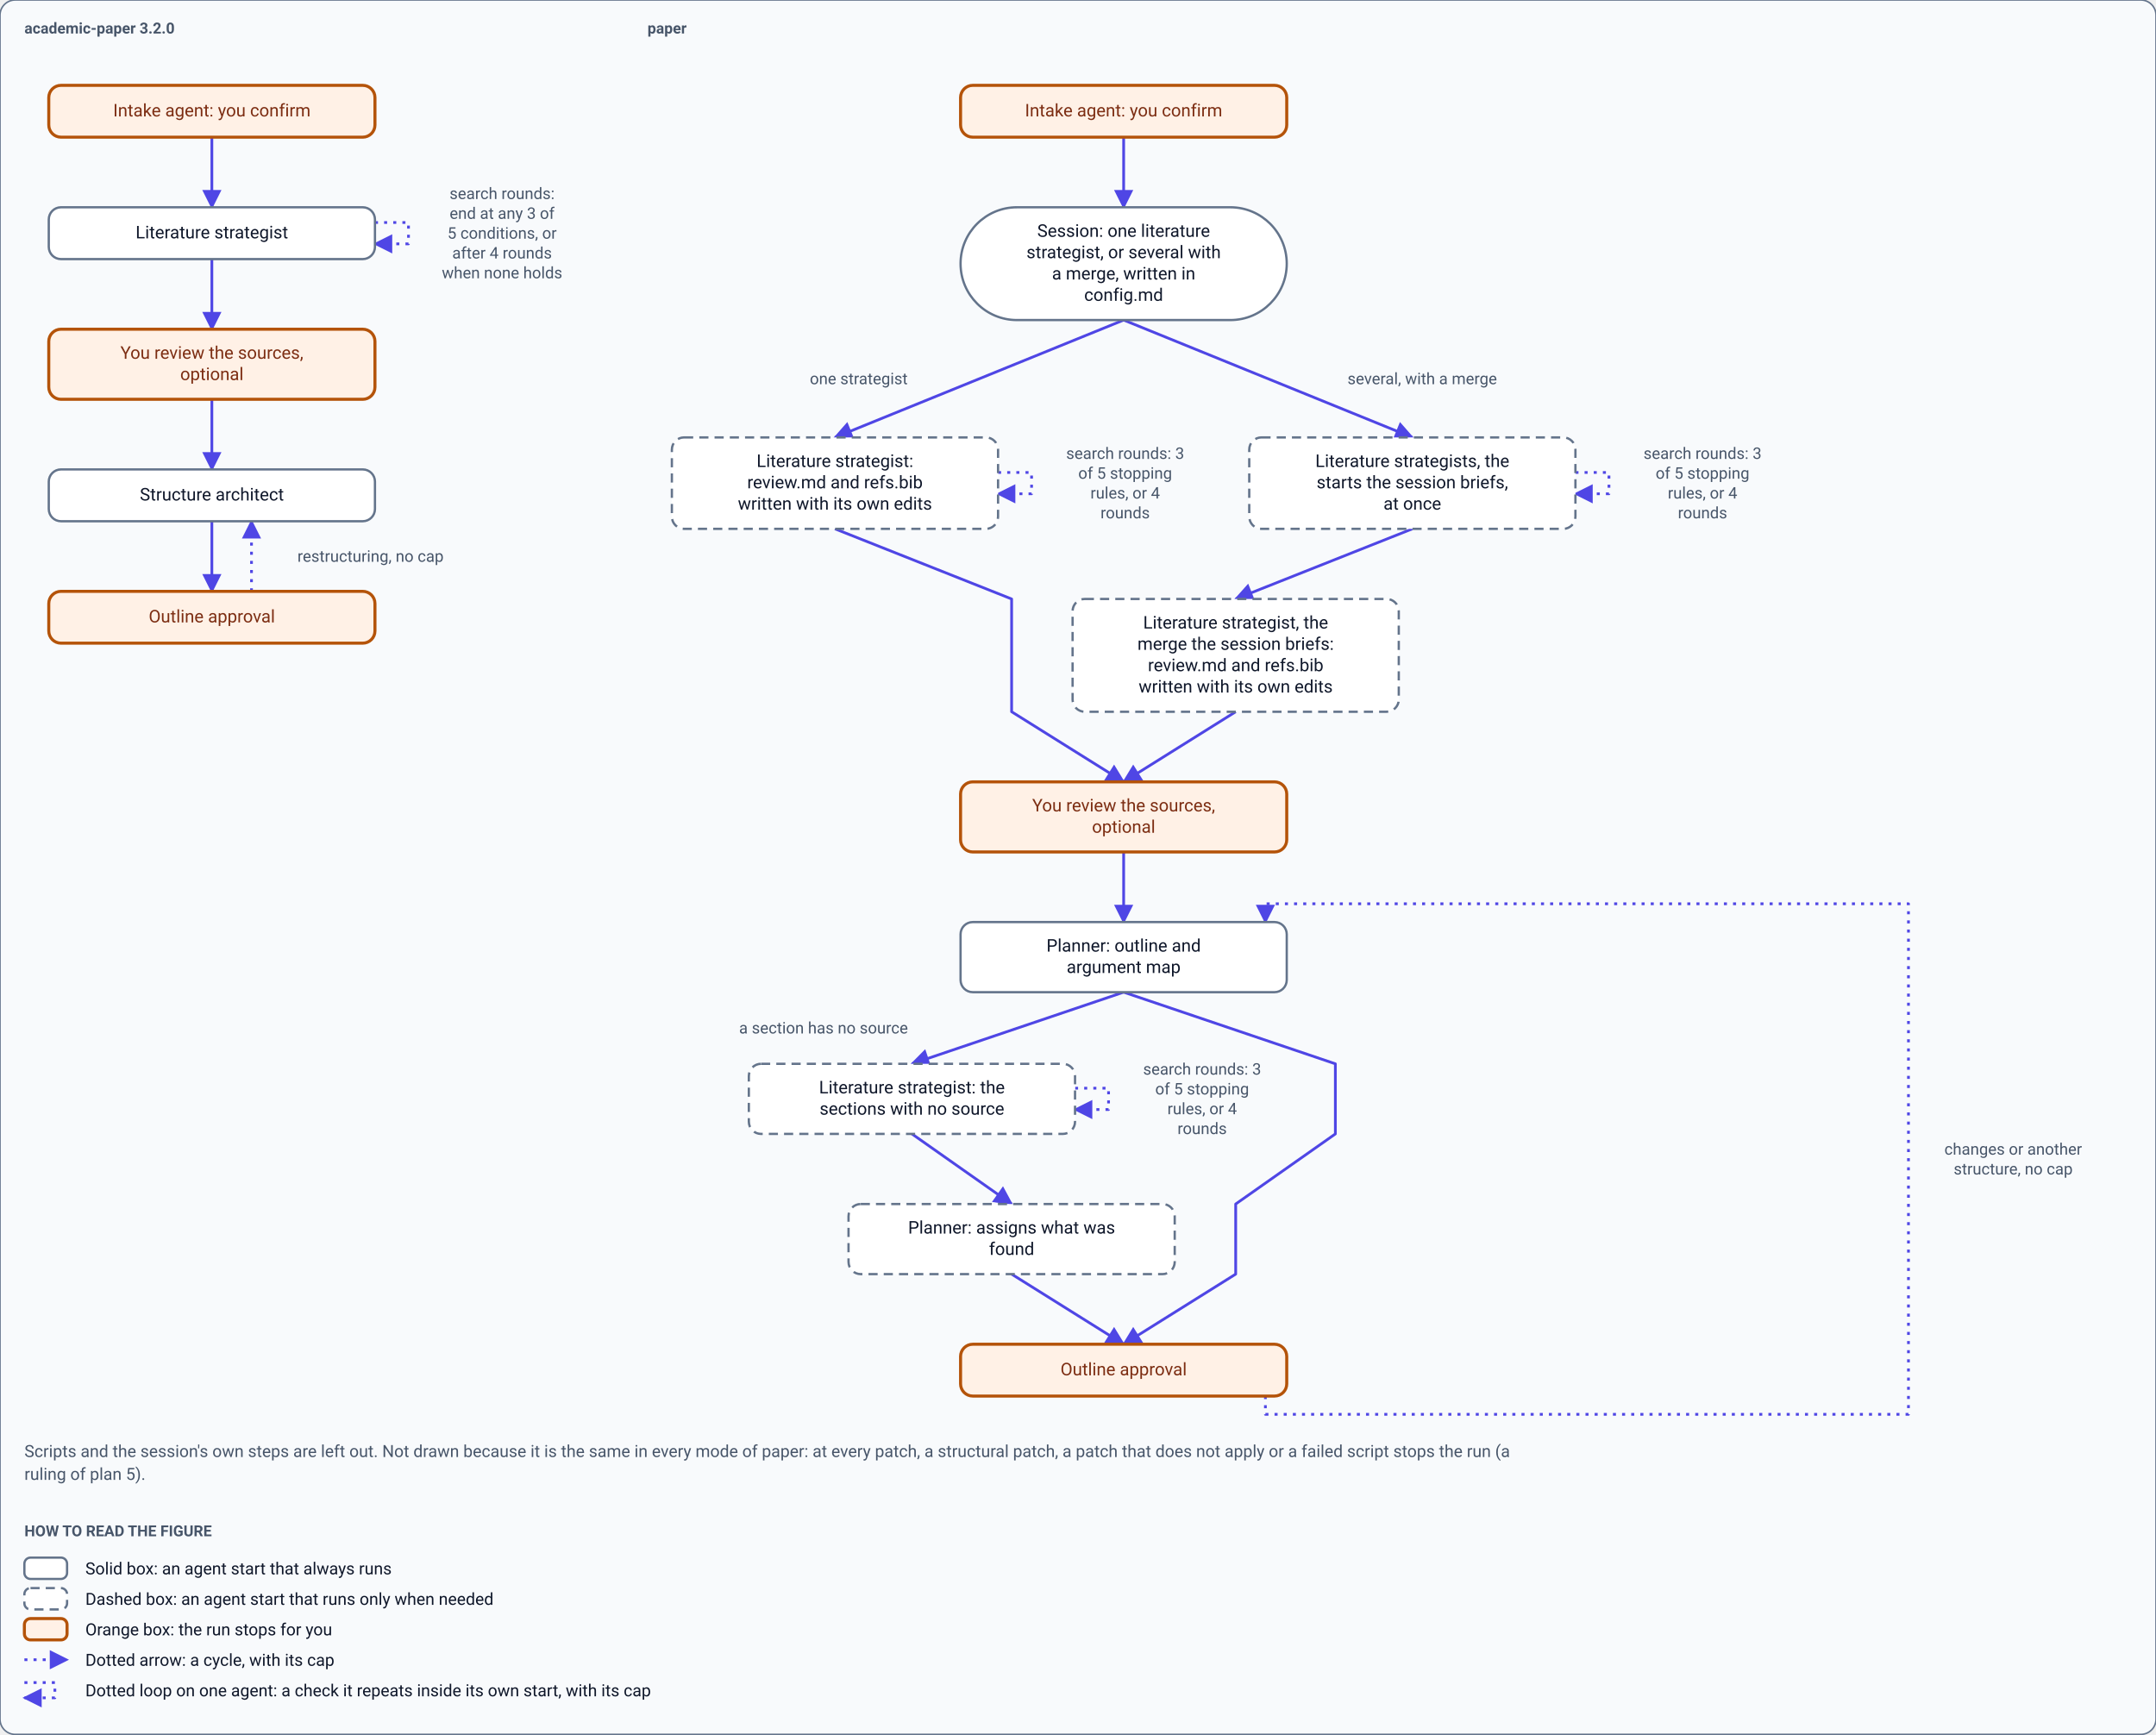
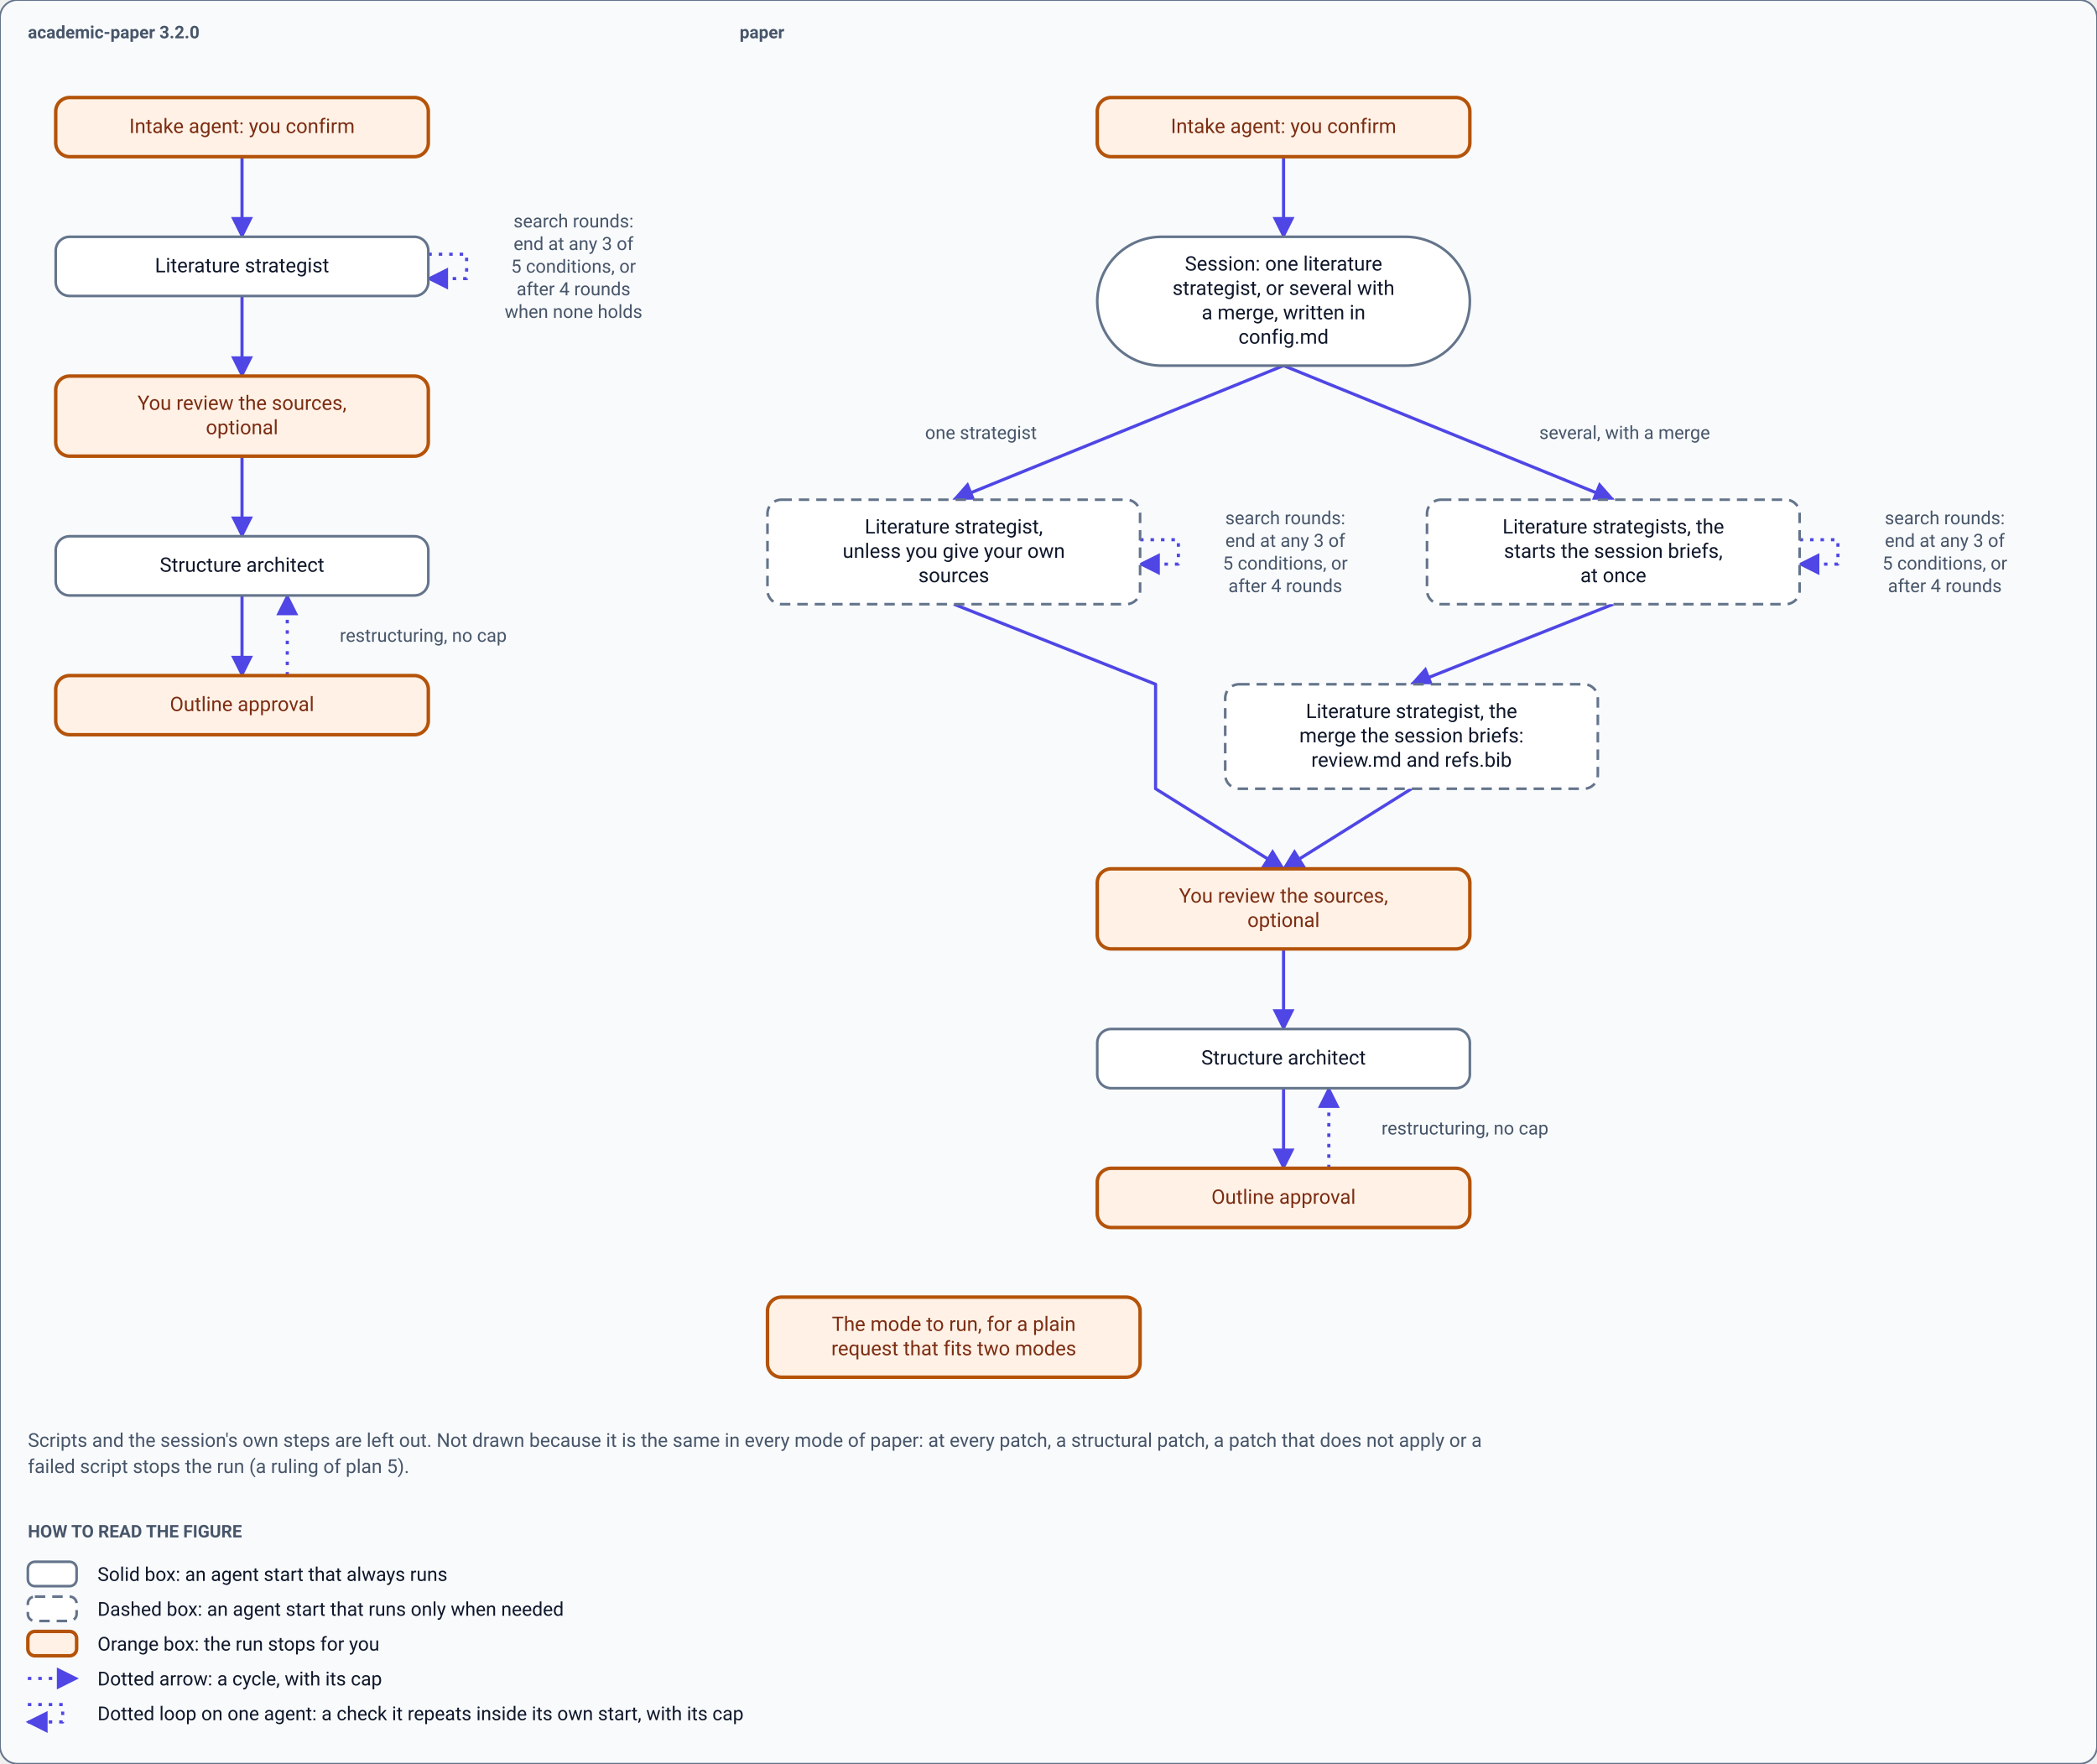
- <svg xmlns="http://www.w3.org/2000/svg" viewBox="0 0 1414.5 1138" width="1414.5" height="1138" role="img" aria-label="The outline-only mode, simple view. Boxes: academic-paper 3.2.0: Intake agent: you confirm (stop); Literature strategist (agent); You review the sources, optional (stop); Structure architect (agent); Outline approval (stop) | paper: Intake agent: you confirm (stop); Session: one literature strategist, or several with a merge, written in config.md (question); Literature strategist: review.md and refs.bib written with its own edits (agent, only when needed); Literature strategists, the starts the session briefs, at once (agent, only when needed); Literature strategist, the merge the session briefs: review.md and refs.bib written with its own edits (agent, only when needed); You review the sources, optional (stop); Planner: outline and argument map (agent); Literature strategist: the sections with no source (agent, only when needed); Planner: assigns what was found (agent, only when needed); Outline approval (stop).">
+ <svg xmlns="http://www.w3.org/2000/svg" viewBox="0 0 1204.4 1013" width="1204.4" height="1013" role="img" aria-label="The outline-only mode, simple view. Boxes: academic-paper 3.2.0: Intake agent: you confirm (stop); Literature strategist (agent); You review the sources, optional (stop); Structure architect (agent); Outline approval (stop) | paper: Intake agent: you confirm (stop); Session: one literature strategist, or several with a merge, written in config.md (question); Literature strategist, unless you give your own sources (agent, only when needed); Literature strategists, the starts the session briefs, at once (agent, only when needed); Literature strategist, the merge the session briefs: review.md and refs.bib (agent, only when needed); You review the sources, optional (stop); Structure architect (agent); Outline approval (stop); The mode to run, for a plain request that fits two modes (stop).">
  <defs>
    <marker id="arrow" viewBox="0 0 10 10" refX="9" refY="5" markerWidth="7" markerHeight="7" orient="auto">
      <path d="M0,0 L10,5 L0,10 z" fill="#4f46e5" />
    </marker>
  </defs>
-   <rect x="0" y="0" width="1414.5" height="1138" rx="10" fill="#f8fafc" stroke="#64748b" />
+   <rect x="0" y="0" width="1204.4" height="1013" rx="10" fill="#f8fafc" stroke="#64748b" />
  <text x="16" y="22" font-family="ui-sans-serif, -apple-system, 'Segoe UI', Roboto, Helvetica, Arial, sans-serif" font-size="10" fill="#475569" font-weight="700" text-anchor="start">academic-paper 3.2.0</text>
  <path d="M139,90 L139,136" fill="none" stroke="#4f46e5" stroke-width="1.8" marker-end="url(#arrow)" stroke-linejoin="round" />
  <path d="M139,170 L139,216" fill="none" stroke="#4f46e5" stroke-width="1.8" marker-end="url(#arrow)" stroke-linejoin="round" />
  <path d="M139,262 L139,308" fill="none" stroke="#4f46e5" stroke-width="1.8" marker-end="url(#arrow)" stroke-linejoin="round" />
  <path d="M139,342 L139,388" fill="none" stroke="#4f46e5" stroke-width="1.8" marker-end="url(#arrow)" stroke-linejoin="round" />
  <path d="M165,388 L165,342" fill="none" stroke="#4f46e5" stroke-width="1.8" stroke-dasharray="2 4" marker-end="url(#arrow)" stroke-linejoin="round" />
  <path d="M246,146 L268,146 L268,160 L246,160" fill="none" stroke="#4f46e5" stroke-width="1.8" stroke-dasharray="2 4" marker-end="url(#arrow)" stroke-linejoin="round" />
  <rect x="32" y="56" width="214" height="34" rx="8" fill="#fff1e6" stroke="#b45309" stroke-width="2" />
  <text x="139" y="76.4" font-family="ui-sans-serif, -apple-system, 'Segoe UI', Roboto, Helvetica, Arial, sans-serif" font-size="11.5" fill="#7c2d12" font-weight="400" text-anchor="middle">Intake agent: you confirm</text>
  <rect x="32" y="136" width="214" height="34" rx="8" fill="#ffffff" stroke="#64748b" stroke-width="1.5" />
  <text x="139" y="156.4" font-family="ui-sans-serif, -apple-system, 'Segoe UI', Roboto, Helvetica, Arial, sans-serif" font-size="11.5" fill="#0f172a" font-weight="400" text-anchor="middle">Literature strategist</text>
  <rect x="32" y="216" width="214" height="46" rx="8" fill="#fff1e6" stroke="#b45309" stroke-width="2" />
  <text x="139" y="235.4" font-family="ui-sans-serif, -apple-system, 'Segoe UI', Roboto, Helvetica, Arial, sans-serif" font-size="11.5" fill="#7c2d12" font-weight="400" text-anchor="middle">You review the sources,</text>
  <text x="139" y="249.4" font-family="ui-sans-serif, -apple-system, 'Segoe UI', Roboto, Helvetica, Arial, sans-serif" font-size="11.5" fill="#7c2d12" font-weight="400" text-anchor="middle">optional</text>
  <rect x="32" y="308" width="214" height="34" rx="8" fill="#ffffff" stroke="#64748b" stroke-width="1.5" />
  <text x="139" y="328.4" font-family="ui-sans-serif, -apple-system, 'Segoe UI', Roboto, Helvetica, Arial, sans-serif" font-size="11.5" fill="#0f172a" font-weight="400" text-anchor="middle">Structure architect</text>
  <rect x="32" y="388" width="214" height="34" rx="8" fill="#fff1e6" stroke="#b45309" stroke-width="2" />
  <text x="139" y="408.4" font-family="ui-sans-serif, -apple-system, 'Segoe UI', Roboto, Helvetica, Arial, sans-serif" font-size="11.5" fill="#7c2d12" font-weight="400" text-anchor="middle">Outline approval</text>
  <text x="243.1" y="368.6" font-family="ui-sans-serif, -apple-system, 'Segoe UI', Roboto, Helvetica, Arial, sans-serif" font-size="10.5" fill="#475569" font-weight="400" text-anchor="middle" stroke="#f8fafc" stroke-width="4" stroke-linejoin="round" paint-order="stroke">restructuring, no cap</text>
  <text x="329.4" y="130.6" font-family="ui-sans-serif, -apple-system, 'Segoe UI', Roboto, Helvetica, Arial, sans-serif" font-size="10.5" fill="#475569" font-weight="400" text-anchor="middle" stroke="#f8fafc" stroke-width="4" stroke-linejoin="round" paint-order="stroke">search rounds:</text>
  <text x="329.4" y="143.6" font-family="ui-sans-serif, -apple-system, 'Segoe UI', Roboto, Helvetica, Arial, sans-serif" font-size="10.5" fill="#475569" font-weight="400" text-anchor="middle" stroke="#f8fafc" stroke-width="4" stroke-linejoin="round" paint-order="stroke">end at any 3 of</text>
  <text x="329.4" y="156.6" font-family="ui-sans-serif, -apple-system, 'Segoe UI', Roboto, Helvetica, Arial, sans-serif" font-size="10.5" fill="#475569" font-weight="400" text-anchor="middle" stroke="#f8fafc" stroke-width="4" stroke-linejoin="round" paint-order="stroke">5 conditions, or</text>
  <text x="329.4" y="169.6" font-family="ui-sans-serif, -apple-system, 'Segoe UI', Roboto, Helvetica, Arial, sans-serif" font-size="10.5" fill="#475569" font-weight="400" text-anchor="middle" stroke="#f8fafc" stroke-width="4" stroke-linejoin="round" paint-order="stroke">after 4 rounds</text>
  <text x="329.4" y="182.6" font-family="ui-sans-serif, -apple-system, 'Segoe UI', Roboto, Helvetica, Arial, sans-serif" font-size="10.5" fill="#475569" font-weight="400" text-anchor="middle" stroke="#f8fafc" stroke-width="4" stroke-linejoin="round" paint-order="stroke">when none holds</text>
  <text x="424.8" y="22" font-family="ui-sans-serif, -apple-system, 'Segoe UI', Roboto, Helvetica, Arial, sans-serif" font-size="10" fill="#475569" font-weight="700" text-anchor="start">paper</text>
  <path d="M737.2,90 L737.2,136" fill="none" stroke="#4f46e5" stroke-width="1.8" marker-end="url(#arrow)" stroke-linejoin="round" />
  <path d="M737.2,210 L547.8,287" fill="none" stroke="#4f46e5" stroke-width="1.8" marker-end="url(#arrow)" stroke-linejoin="round" />
  <path d="M737.2,210 L926.6,287" fill="none" stroke="#4f46e5" stroke-width="1.8" marker-end="url(#arrow)" stroke-linejoin="round" />
  <path d="M926.6,347 L810.7,393" fill="none" stroke="#4f46e5" stroke-width="1.8" marker-end="url(#arrow)" stroke-linejoin="round" />
-   <path d="M547.8,347 L663.7,393 L663.7,467 L737.2,513" fill="none" stroke="#4f46e5" stroke-width="1.8" marker-end="url(#arrow)" stroke-linejoin="round" />
-   <path d="M810.7,467 L737.2,513" fill="none" stroke="#4f46e5" stroke-width="1.8" marker-end="url(#arrow)" stroke-linejoin="round" />
-   <path d="M737.2,559 L737.2,605" fill="none" stroke="#4f46e5" stroke-width="1.8" marker-end="url(#arrow)" stroke-linejoin="round" />
-   <path d="M737.2,651 L598.3,698" fill="none" stroke="#4f46e5" stroke-width="1.8" marker-end="url(#arrow)" stroke-linejoin="round" />
-   <path d="M737.2,651 L876.1,698 L876.1,744 L810.7,790 L810.7,836 L737.2,882" fill="none" stroke="#4f46e5" stroke-width="1.8" marker-end="url(#arrow)" stroke-linejoin="round" />
-   <path d="M598.3,744 L663.7,790" fill="none" stroke="#4f46e5" stroke-width="1.8" marker-end="url(#arrow)" stroke-linejoin="round" />
-   <path d="M663.7,836 L737.2,882" fill="none" stroke="#4f46e5" stroke-width="1.8" marker-end="url(#arrow)" stroke-linejoin="round" />
-   <path d="M830.2,916 L830.2,928 L1252.1,928 L1252.1,593 L830.2,593 L830.2,605" fill="none" stroke="#4f46e5" stroke-width="1.8" stroke-dasharray="2 4" marker-end="url(#arrow)" stroke-linejoin="round" />
+   <path d="M547.8,347 L663.7,393 L663.7,453 L737.2,499" fill="none" stroke="#4f46e5" stroke-width="1.8" marker-end="url(#arrow)" stroke-linejoin="round" />
+   <path d="M810.7,453 L737.2,499" fill="none" stroke="#4f46e5" stroke-width="1.8" marker-end="url(#arrow)" stroke-linejoin="round" />
+   <path d="M737.2,545 L737.2,591" fill="none" stroke="#4f46e5" stroke-width="1.8" marker-end="url(#arrow)" stroke-linejoin="round" />
+   <path d="M737.2,625 L737.2,671" fill="none" stroke="#4f46e5" stroke-width="1.8" marker-end="url(#arrow)" stroke-linejoin="round" />
+   <path d="M763.2,671 L763.2,625" fill="none" stroke="#4f46e5" stroke-width="1.8" stroke-dasharray="2 4" marker-end="url(#arrow)" stroke-linejoin="round" />
  <path d="M654.8,310 L676.8,310 L676.8,324 L654.8,324" fill="none" stroke="#4f46e5" stroke-width="1.8" stroke-dasharray="2 4" marker-end="url(#arrow)" stroke-linejoin="round" />
  <path d="M1033.6,310 L1055.6,310 L1055.6,324 L1033.6,324" fill="none" stroke="#4f46e5" stroke-width="1.8" stroke-dasharray="2 4" marker-end="url(#arrow)" stroke-linejoin="round" />
-   <path d="M705.3,714 L727.3,714 L727.3,728 L705.3,728" fill="none" stroke="#4f46e5" stroke-width="1.8" stroke-dasharray="2 4" marker-end="url(#arrow)" stroke-linejoin="round" />
  <rect x="630.2" y="56" width="214" height="34" rx="8" fill="#fff1e6" stroke="#b45309" stroke-width="2" />
  <text x="737.2" y="76.4" font-family="ui-sans-serif, -apple-system, 'Segoe UI', Roboto, Helvetica, Arial, sans-serif" font-size="11.5" fill="#7c2d12" font-weight="400" text-anchor="middle">Intake agent: you confirm</text>
  <rect x="630.2" y="136" width="214" height="74" rx="37" fill="#ffffff" stroke="#64748b" stroke-width="1.5" />
  <text x="737.2" y="155.4" font-family="ui-sans-serif, -apple-system, 'Segoe UI', Roboto, Helvetica, Arial, sans-serif" font-size="11.5" fill="#0f172a" font-weight="400" text-anchor="middle">Session: one literature</text>
  <text x="737.2" y="169.4" font-family="ui-sans-serif, -apple-system, 'Segoe UI', Roboto, Helvetica, Arial, sans-serif" font-size="11.5" fill="#0f172a" font-weight="400" text-anchor="middle">strategist, or several with</text>
  <text x="737.2" y="183.4" font-family="ui-sans-serif, -apple-system, 'Segoe UI', Roboto, Helvetica, Arial, sans-serif" font-size="11.5" fill="#0f172a" font-weight="400" text-anchor="middle">a merge, written in</text>
  <text x="737.2" y="197.4" font-family="ui-sans-serif, -apple-system, 'Segoe UI', Roboto, Helvetica, Arial, sans-serif" font-size="11.5" fill="#0f172a" font-weight="400" text-anchor="middle">config.md</text>
  <rect x="440.8" y="287" width="214" height="60" rx="8" fill="#ffffff" stroke="#64748b" stroke-width="1.5" stroke-dasharray="6 4" />
-   <text x="547.8" y="306.4" font-family="ui-sans-serif, -apple-system, 'Segoe UI', Roboto, Helvetica, Arial, sans-serif" font-size="11.5" fill="#0f172a" font-weight="400" text-anchor="middle">Literature strategist:</text>
-   <text x="547.8" y="320.4" font-family="ui-sans-serif, -apple-system, 'Segoe UI', Roboto, Helvetica, Arial, sans-serif" font-size="11.5" fill="#0f172a" font-weight="400" text-anchor="middle">review.md and refs.bib</text>
-   <text x="547.8" y="334.4" font-family="ui-sans-serif, -apple-system, 'Segoe UI', Roboto, Helvetica, Arial, sans-serif" font-size="11.5" fill="#0f172a" font-weight="400" text-anchor="middle">written with its own edits</text>
+   <text x="547.8" y="306.4" font-family="ui-sans-serif, -apple-system, 'Segoe UI', Roboto, Helvetica, Arial, sans-serif" font-size="11.5" fill="#0f172a" font-weight="400" text-anchor="middle">Literature strategist,</text>
+   <text x="547.8" y="320.4" font-family="ui-sans-serif, -apple-system, 'Segoe UI', Roboto, Helvetica, Arial, sans-serif" font-size="11.5" fill="#0f172a" font-weight="400" text-anchor="middle">unless you give your own</text>
+   <text x="547.8" y="334.4" font-family="ui-sans-serif, -apple-system, 'Segoe UI', Roboto, Helvetica, Arial, sans-serif" font-size="11.5" fill="#0f172a" font-weight="400" text-anchor="middle">sources</text>
  <rect x="819.6" y="287" width="214" height="60" rx="8" fill="#ffffff" stroke="#64748b" stroke-width="1.5" stroke-dasharray="6 4" />
  <text x="926.6" y="306.4" font-family="ui-sans-serif, -apple-system, 'Segoe UI', Roboto, Helvetica, Arial, sans-serif" font-size="11.5" fill="#0f172a" font-weight="400" text-anchor="middle">Literature strategists, the</text>
  <text x="926.6" y="320.4" font-family="ui-sans-serif, -apple-system, 'Segoe UI', Roboto, Helvetica, Arial, sans-serif" font-size="11.5" fill="#0f172a" font-weight="400" text-anchor="middle">starts the session briefs,</text>
  <text x="926.6" y="334.4" font-family="ui-sans-serif, -apple-system, 'Segoe UI', Roboto, Helvetica, Arial, sans-serif" font-size="11.5" fill="#0f172a" font-weight="400" text-anchor="middle">at once</text>
-   <rect x="703.7" y="393" width="214" height="74" rx="8" fill="#ffffff" stroke="#64748b" stroke-width="1.5" stroke-dasharray="6 4" />
+   <rect x="703.7" y="393" width="214" height="60" rx="8" fill="#ffffff" stroke="#64748b" stroke-width="1.5" stroke-dasharray="6 4" />
  <text x="810.7" y="412.4" font-family="ui-sans-serif, -apple-system, 'Segoe UI', Roboto, Helvetica, Arial, sans-serif" font-size="11.5" fill="#0f172a" font-weight="400" text-anchor="middle">Literature strategist, the</text>
  <text x="810.7" y="426.4" font-family="ui-sans-serif, -apple-system, 'Segoe UI', Roboto, Helvetica, Arial, sans-serif" font-size="11.5" fill="#0f172a" font-weight="400" text-anchor="middle">merge the session briefs:</text>
  <text x="810.7" y="440.4" font-family="ui-sans-serif, -apple-system, 'Segoe UI', Roboto, Helvetica, Arial, sans-serif" font-size="11.5" fill="#0f172a" font-weight="400" text-anchor="middle">review.md and refs.bib</text>
-   <text x="810.7" y="454.4" font-family="ui-sans-serif, -apple-system, 'Segoe UI', Roboto, Helvetica, Arial, sans-serif" font-size="11.5" fill="#0f172a" font-weight="400" text-anchor="middle">written with its own edits</text>
-   <rect x="630.2" y="513" width="214" height="46" rx="8" fill="#fff1e6" stroke="#b45309" stroke-width="2" />
-   <text x="737.2" y="532.4" font-family="ui-sans-serif, -apple-system, 'Segoe UI', Roboto, Helvetica, Arial, sans-serif" font-size="11.5" fill="#7c2d12" font-weight="400" text-anchor="middle">You review the sources,</text>
-   <text x="737.2" y="546.4" font-family="ui-sans-serif, -apple-system, 'Segoe UI', Roboto, Helvetica, Arial, sans-serif" font-size="11.5" fill="#7c2d12" font-weight="400" text-anchor="middle">optional</text>
-   <rect x="630.2" y="605" width="214" height="46" rx="8" fill="#ffffff" stroke="#64748b" stroke-width="1.5" />
-   <text x="737.2" y="624.4" font-family="ui-sans-serif, -apple-system, 'Segoe UI', Roboto, Helvetica, Arial, sans-serif" font-size="11.5" fill="#0f172a" font-weight="400" text-anchor="middle">Planner: outline and</text>
-   <text x="737.2" y="638.4" font-family="ui-sans-serif, -apple-system, 'Segoe UI', Roboto, Helvetica, Arial, sans-serif" font-size="11.5" fill="#0f172a" font-weight="400" text-anchor="middle">argument map</text>
-   <rect x="491.3" y="698" width="214" height="46" rx="8" fill="#ffffff" stroke="#64748b" stroke-width="1.5" stroke-dasharray="6 4" />
-   <text x="598.3" y="717.4" font-family="ui-sans-serif, -apple-system, 'Segoe UI', Roboto, Helvetica, Arial, sans-serif" font-size="11.5" fill="#0f172a" font-weight="400" text-anchor="middle">Literature strategist: the</text>
-   <text x="598.3" y="731.4" font-family="ui-sans-serif, -apple-system, 'Segoe UI', Roboto, Helvetica, Arial, sans-serif" font-size="11.5" fill="#0f172a" font-weight="400" text-anchor="middle">sections with no source</text>
-   <rect x="556.7" y="790" width="214" height="46" rx="8" fill="#ffffff" stroke="#64748b" stroke-width="1.5" stroke-dasharray="6 4" />
-   <text x="663.7" y="809.4" font-family="ui-sans-serif, -apple-system, 'Segoe UI', Roboto, Helvetica, Arial, sans-serif" font-size="11.5" fill="#0f172a" font-weight="400" text-anchor="middle">Planner: assigns what was</text>
-   <text x="663.7" y="823.4" font-family="ui-sans-serif, -apple-system, 'Segoe UI', Roboto, Helvetica, Arial, sans-serif" font-size="11.5" fill="#0f172a" font-weight="400" text-anchor="middle">found</text>
-   <rect x="630.2" y="882" width="214" height="34" rx="8" fill="#fff1e6" stroke="#b45309" stroke-width="2" />
-   <text x="737.2" y="902.4" font-family="ui-sans-serif, -apple-system, 'Segoe UI', Roboto, Helvetica, Arial, sans-serif" font-size="11.5" fill="#7c2d12" font-weight="400" text-anchor="middle">Outline approval</text>
+   <rect x="630.2" y="499" width="214" height="46" rx="8" fill="#fff1e6" stroke="#b45309" stroke-width="2" />
+   <text x="737.2" y="518.4" font-family="ui-sans-serif, -apple-system, 'Segoe UI', Roboto, Helvetica, Arial, sans-serif" font-size="11.5" fill="#7c2d12" font-weight="400" text-anchor="middle">You review the sources,</text>
+   <text x="737.2" y="532.4" font-family="ui-sans-serif, -apple-system, 'Segoe UI', Roboto, Helvetica, Arial, sans-serif" font-size="11.5" fill="#7c2d12" font-weight="400" text-anchor="middle">optional</text>
+   <rect x="630.2" y="591" width="214" height="34" rx="8" fill="#ffffff" stroke="#64748b" stroke-width="1.5" />
+   <text x="737.2" y="611.4" font-family="ui-sans-serif, -apple-system, 'Segoe UI', Roboto, Helvetica, Arial, sans-serif" font-size="11.5" fill="#0f172a" font-weight="400" text-anchor="middle">Structure architect</text>
+   <rect x="630.2" y="671" width="214" height="34" rx="8" fill="#fff1e6" stroke="#b45309" stroke-width="2" />
+   <text x="737.2" y="691.4" font-family="ui-sans-serif, -apple-system, 'Segoe UI', Roboto, Helvetica, Arial, sans-serif" font-size="11.5" fill="#7c2d12" font-weight="400" text-anchor="middle">Outline approval</text>
+   <rect x="440.8" y="745" width="214" height="46" rx="8" fill="#fff1e6" stroke="#b45309" stroke-width="2" />
+   <text x="547.8" y="764.4" font-family="ui-sans-serif, -apple-system, 'Segoe UI', Roboto, Helvetica, Arial, sans-serif" font-size="11.5" fill="#7c2d12" font-weight="400" text-anchor="middle">The mode to run, for a plain</text>
+   <text x="547.8" y="778.4" font-family="ui-sans-serif, -apple-system, 'Segoe UI', Roboto, Helvetica, Arial, sans-serif" font-size="11.5" fill="#7c2d12" font-weight="400" text-anchor="middle">request that fits two modes</text>
  <text x="563.4" y="252.1" font-family="ui-sans-serif, -apple-system, 'Segoe UI', Roboto, Helvetica, Arial, sans-serif" font-size="10.5" fill="#475569" font-weight="400" text-anchor="middle" stroke="#f8fafc" stroke-width="4" stroke-linejoin="round" paint-order="stroke">one strategist</text>
  <text x="933.1" y="252.1" font-family="ui-sans-serif, -apple-system, 'Segoe UI', Roboto, Helvetica, Arial, sans-serif" font-size="10.5" fill="#475569" font-weight="400" text-anchor="middle" stroke="#f8fafc" stroke-width="4" stroke-linejoin="round" paint-order="stroke">several, with a merge</text>
-   <text x="540.3" y="678.1" font-family="ui-sans-serif, -apple-system, 'Segoe UI', Roboto, Helvetica, Arial, sans-serif" font-size="10.5" fill="#475569" font-weight="400" text-anchor="middle" stroke="#f8fafc" stroke-width="4" stroke-linejoin="round" paint-order="stroke">a section has no source</text>
-   <text x="1320.8" y="757.6" font-family="ui-sans-serif, -apple-system, 'Segoe UI', Roboto, Helvetica, Arial, sans-serif" font-size="10.5" fill="#475569" font-weight="400" text-anchor="middle" stroke="#f8fafc" stroke-width="4" stroke-linejoin="round" paint-order="stroke">changes or another</text>
-   <text x="1320.8" y="770.6" font-family="ui-sans-serif, -apple-system, 'Segoe UI', Roboto, Helvetica, Arial, sans-serif" font-size="10.5" fill="#475569" font-weight="400" text-anchor="middle" stroke="#f8fafc" stroke-width="4" stroke-linejoin="round" paint-order="stroke">structure, no cap</text>
-   <text x="738.2" y="301.1" font-family="ui-sans-serif, -apple-system, 'Segoe UI', Roboto, Helvetica, Arial, sans-serif" font-size="10.5" fill="#475569" font-weight="400" text-anchor="middle" stroke="#f8fafc" stroke-width="4" stroke-linejoin="round" paint-order="stroke">search rounds: 3</text>
-   <text x="738.2" y="314.1" font-family="ui-sans-serif, -apple-system, 'Segoe UI', Roboto, Helvetica, Arial, sans-serif" font-size="10.5" fill="#475569" font-weight="400" text-anchor="middle" stroke="#f8fafc" stroke-width="4" stroke-linejoin="round" paint-order="stroke">of 5 stopping</text>
-   <text x="738.2" y="327.1" font-family="ui-sans-serif, -apple-system, 'Segoe UI', Roboto, Helvetica, Arial, sans-serif" font-size="10.5" fill="#475569" font-weight="400" text-anchor="middle" stroke="#f8fafc" stroke-width="4" stroke-linejoin="round" paint-order="stroke">rules, or 4</text>
-   <text x="738.2" y="340.1" font-family="ui-sans-serif, -apple-system, 'Segoe UI', Roboto, Helvetica, Arial, sans-serif" font-size="10.5" fill="#475569" font-weight="400" text-anchor="middle" stroke="#f8fafc" stroke-width="4" stroke-linejoin="round" paint-order="stroke">rounds</text>
-   <text x="1117" y="301.1" font-family="ui-sans-serif, -apple-system, 'Segoe UI', Roboto, Helvetica, Arial, sans-serif" font-size="10.5" fill="#475569" font-weight="400" text-anchor="middle" stroke="#f8fafc" stroke-width="4" stroke-linejoin="round" paint-order="stroke">search rounds: 3</text>
-   <text x="1117" y="314.1" font-family="ui-sans-serif, -apple-system, 'Segoe UI', Roboto, Helvetica, Arial, sans-serif" font-size="10.5" fill="#475569" font-weight="400" text-anchor="middle" stroke="#f8fafc" stroke-width="4" stroke-linejoin="round" paint-order="stroke">of 5 stopping</text>
-   <text x="1117" y="327.1" font-family="ui-sans-serif, -apple-system, 'Segoe UI', Roboto, Helvetica, Arial, sans-serif" font-size="10.5" fill="#475569" font-weight="400" text-anchor="middle" stroke="#f8fafc" stroke-width="4" stroke-linejoin="round" paint-order="stroke">rules, or 4</text>
-   <text x="1117" y="340.1" font-family="ui-sans-serif, -apple-system, 'Segoe UI', Roboto, Helvetica, Arial, sans-serif" font-size="10.5" fill="#475569" font-weight="400" text-anchor="middle" stroke="#f8fafc" stroke-width="4" stroke-linejoin="round" paint-order="stroke">rounds</text>
-   <text x="788.7" y="705.1" font-family="ui-sans-serif, -apple-system, 'Segoe UI', Roboto, Helvetica, Arial, sans-serif" font-size="10.5" fill="#475569" font-weight="400" text-anchor="middle" stroke="#f8fafc" stroke-width="4" stroke-linejoin="round" paint-order="stroke">search rounds: 3</text>
-   <text x="788.7" y="718.1" font-family="ui-sans-serif, -apple-system, 'Segoe UI', Roboto, Helvetica, Arial, sans-serif" font-size="10.5" fill="#475569" font-weight="400" text-anchor="middle" stroke="#f8fafc" stroke-width="4" stroke-linejoin="round" paint-order="stroke">of 5 stopping</text>
-   <text x="788.7" y="731.1" font-family="ui-sans-serif, -apple-system, 'Segoe UI', Roboto, Helvetica, Arial, sans-serif" font-size="10.5" fill="#475569" font-weight="400" text-anchor="middle" stroke="#f8fafc" stroke-width="4" stroke-linejoin="round" paint-order="stroke">rules, or 4</text>
-   <text x="788.7" y="744.1" font-family="ui-sans-serif, -apple-system, 'Segoe UI', Roboto, Helvetica, Arial, sans-serif" font-size="10.5" fill="#475569" font-weight="400" text-anchor="middle" stroke="#f8fafc" stroke-width="4" stroke-linejoin="round" paint-order="stroke">rounds</text>
-   <text x="16" y="956" font-family="ui-sans-serif, -apple-system, 'Segoe UI', Roboto, Helvetica, Arial, sans-serif" font-size="11" fill="#475569" font-weight="400" text-anchor="start">Scripts and the session's own steps are left out. Not drawn because it is the same in every mode of paper: at every patch, a structural patch, a patch that does not apply or a failed script stops the run (a</text>
-   <text x="16" y="971" font-family="ui-sans-serif, -apple-system, 'Segoe UI', Roboto, Helvetica, Arial, sans-serif" font-size="11" fill="#475569" font-weight="400" text-anchor="start">ruling of plan 5).</text>
-   <text x="16" y="1008" font-family="ui-sans-serif, -apple-system, 'Segoe UI', Roboto, Helvetica, Arial, sans-serif" font-size="10" fill="#475569" font-weight="700" text-anchor="start">HOW TO READ THE FIGURE</text>
-   <rect x="16" y="1022" width="28" height="14" rx="4" fill="#ffffff" stroke="#64748b" stroke-width="1.5" />
-   <text x="56" y="1033" font-family="ui-sans-serif, -apple-system, 'Segoe UI', Roboto, Helvetica, Arial, sans-serif" font-size="11" fill="#0f172a" font-weight="400" text-anchor="start">Solid box: an agent start that always runs</text>
-   <rect x="16" y="1042" width="28" height="14" rx="4" fill="#ffffff" stroke="#64748b" stroke-width="1.5" stroke-dasharray="6 4" />
-   <text x="56" y="1053" font-family="ui-sans-serif, -apple-system, 'Segoe UI', Roboto, Helvetica, Arial, sans-serif" font-size="11" fill="#0f172a" font-weight="400" text-anchor="start">Dashed box: an agent start that runs only when needed</text>
-   <rect x="16" y="1062" width="28" height="14" rx="4" fill="#fff1e6" stroke="#b45309" stroke-width="2" />
-   <text x="56" y="1073" font-family="ui-sans-serif, -apple-system, 'Segoe UI', Roboto, Helvetica, Arial, sans-serif" font-size="11" fill="#0f172a" font-weight="400" text-anchor="start">Orange box: the run stops for you</text>
-   <path d="M16,1089 L44,1089" fill="none" stroke="#4f46e5" stroke-width="1.8" stroke-dasharray="2 4" marker-end="url(#arrow)" stroke-linejoin="round" />
-   <text x="56" y="1093" font-family="ui-sans-serif, -apple-system, 'Segoe UI', Roboto, Helvetica, Arial, sans-serif" font-size="11" fill="#0f172a" font-weight="400" text-anchor="start">Dotted arrow: a cycle, with its cap</text>
-   <path d="M16,1104 L36,1104 L36,1114 L16,1114" fill="none" stroke="#4f46e5" stroke-width="1.8" stroke-dasharray="2 4" marker-end="url(#arrow)" stroke-linejoin="round" />
-   <text x="56" y="1113" font-family="ui-sans-serif, -apple-system, 'Segoe UI', Roboto, Helvetica, Arial, sans-serif" font-size="11" fill="#0f172a" font-weight="400" text-anchor="start">Dotted loop on one agent: a check it repeats inside its own start, with its cap</text>
+   <text x="841.4" y="651.6" font-family="ui-sans-serif, -apple-system, 'Segoe UI', Roboto, Helvetica, Arial, sans-serif" font-size="10.5" fill="#475569" font-weight="400" text-anchor="middle" stroke="#f8fafc" stroke-width="4" stroke-linejoin="round" paint-order="stroke">restructuring, no cap</text>
+   <text x="738.2" y="301.1" font-family="ui-sans-serif, -apple-system, 'Segoe UI', Roboto, Helvetica, Arial, sans-serif" font-size="10.5" fill="#475569" font-weight="400" text-anchor="middle" stroke="#f8fafc" stroke-width="4" stroke-linejoin="round" paint-order="stroke">search rounds:</text>
+   <text x="738.2" y="314.1" font-family="ui-sans-serif, -apple-system, 'Segoe UI', Roboto, Helvetica, Arial, sans-serif" font-size="10.5" fill="#475569" font-weight="400" text-anchor="middle" stroke="#f8fafc" stroke-width="4" stroke-linejoin="round" paint-order="stroke">end at any 3 of</text>
+   <text x="738.2" y="327.1" font-family="ui-sans-serif, -apple-system, 'Segoe UI', Roboto, Helvetica, Arial, sans-serif" font-size="10.5" fill="#475569" font-weight="400" text-anchor="middle" stroke="#f8fafc" stroke-width="4" stroke-linejoin="round" paint-order="stroke">5 conditions, or</text>
+   <text x="738.2" y="340.1" font-family="ui-sans-serif, -apple-system, 'Segoe UI', Roboto, Helvetica, Arial, sans-serif" font-size="10.5" fill="#475569" font-weight="400" text-anchor="middle" stroke="#f8fafc" stroke-width="4" stroke-linejoin="round" paint-order="stroke">after 4 rounds</text>
+   <text x="1117" y="301.1" font-family="ui-sans-serif, -apple-system, 'Segoe UI', Roboto, Helvetica, Arial, sans-serif" font-size="10.5" fill="#475569" font-weight="400" text-anchor="middle" stroke="#f8fafc" stroke-width="4" stroke-linejoin="round" paint-order="stroke">search rounds:</text>
+   <text x="1117" y="314.1" font-family="ui-sans-serif, -apple-system, 'Segoe UI', Roboto, Helvetica, Arial, sans-serif" font-size="10.5" fill="#475569" font-weight="400" text-anchor="middle" stroke="#f8fafc" stroke-width="4" stroke-linejoin="round" paint-order="stroke">end at any 3 of</text>
+   <text x="1117" y="327.1" font-family="ui-sans-serif, -apple-system, 'Segoe UI', Roboto, Helvetica, Arial, sans-serif" font-size="10.5" fill="#475569" font-weight="400" text-anchor="middle" stroke="#f8fafc" stroke-width="4" stroke-linejoin="round" paint-order="stroke">5 conditions, or</text>
+   <text x="1117" y="340.1" font-family="ui-sans-serif, -apple-system, 'Segoe UI', Roboto, Helvetica, Arial, sans-serif" font-size="10.5" fill="#475569" font-weight="400" text-anchor="middle" stroke="#f8fafc" stroke-width="4" stroke-linejoin="round" paint-order="stroke">after 4 rounds</text>
+   <text x="16" y="831" font-family="ui-sans-serif, -apple-system, 'Segoe UI', Roboto, Helvetica, Arial, sans-serif" font-size="11" fill="#475569" font-weight="400" text-anchor="start">Scripts and the session's own steps are left out. Not drawn because it is the same in every mode of paper: at every patch, a structural patch, a patch that does not apply or a</text>
+   <text x="16" y="846" font-family="ui-sans-serif, -apple-system, 'Segoe UI', Roboto, Helvetica, Arial, sans-serif" font-size="11" fill="#475569" font-weight="400" text-anchor="start">failed script stops the run (a ruling of plan 5).</text>
+   <text x="16" y="883" font-family="ui-sans-serif, -apple-system, 'Segoe UI', Roboto, Helvetica, Arial, sans-serif" font-size="10" fill="#475569" font-weight="700" text-anchor="start">HOW TO READ THE FIGURE</text>
+   <rect x="16" y="897" width="28" height="14" rx="4" fill="#ffffff" stroke="#64748b" stroke-width="1.5" />
+   <text x="56" y="908" font-family="ui-sans-serif, -apple-system, 'Segoe UI', Roboto, Helvetica, Arial, sans-serif" font-size="11" fill="#0f172a" font-weight="400" text-anchor="start">Solid box: an agent start that always runs</text>
+   <rect x="16" y="917" width="28" height="14" rx="4" fill="#ffffff" stroke="#64748b" stroke-width="1.5" stroke-dasharray="6 4" />
+   <text x="56" y="928" font-family="ui-sans-serif, -apple-system, 'Segoe UI', Roboto, Helvetica, Arial, sans-serif" font-size="11" fill="#0f172a" font-weight="400" text-anchor="start">Dashed box: an agent start that runs only when needed</text>
+   <rect x="16" y="937" width="28" height="14" rx="4" fill="#fff1e6" stroke="#b45309" stroke-width="2" />
+   <text x="56" y="948" font-family="ui-sans-serif, -apple-system, 'Segoe UI', Roboto, Helvetica, Arial, sans-serif" font-size="11" fill="#0f172a" font-weight="400" text-anchor="start">Orange box: the run stops for you</text>
+   <path d="M16,964 L44,964" fill="none" stroke="#4f46e5" stroke-width="1.8" stroke-dasharray="2 4" marker-end="url(#arrow)" stroke-linejoin="round" />
+   <text x="56" y="968" font-family="ui-sans-serif, -apple-system, 'Segoe UI', Roboto, Helvetica, Arial, sans-serif" font-size="11" fill="#0f172a" font-weight="400" text-anchor="start">Dotted arrow: a cycle, with its cap</text>
+   <path d="M16,979 L36,979 L36,989 L16,989" fill="none" stroke="#4f46e5" stroke-width="1.8" stroke-dasharray="2 4" marker-end="url(#arrow)" stroke-linejoin="round" />
+   <text x="56" y="988" font-family="ui-sans-serif, -apple-system, 'Segoe UI', Roboto, Helvetica, Arial, sans-serif" font-size="11" fill="#0f172a" font-weight="400" text-anchor="start">Dotted loop on one agent: a check it repeats inside its own start, with its cap</text>
</svg>
